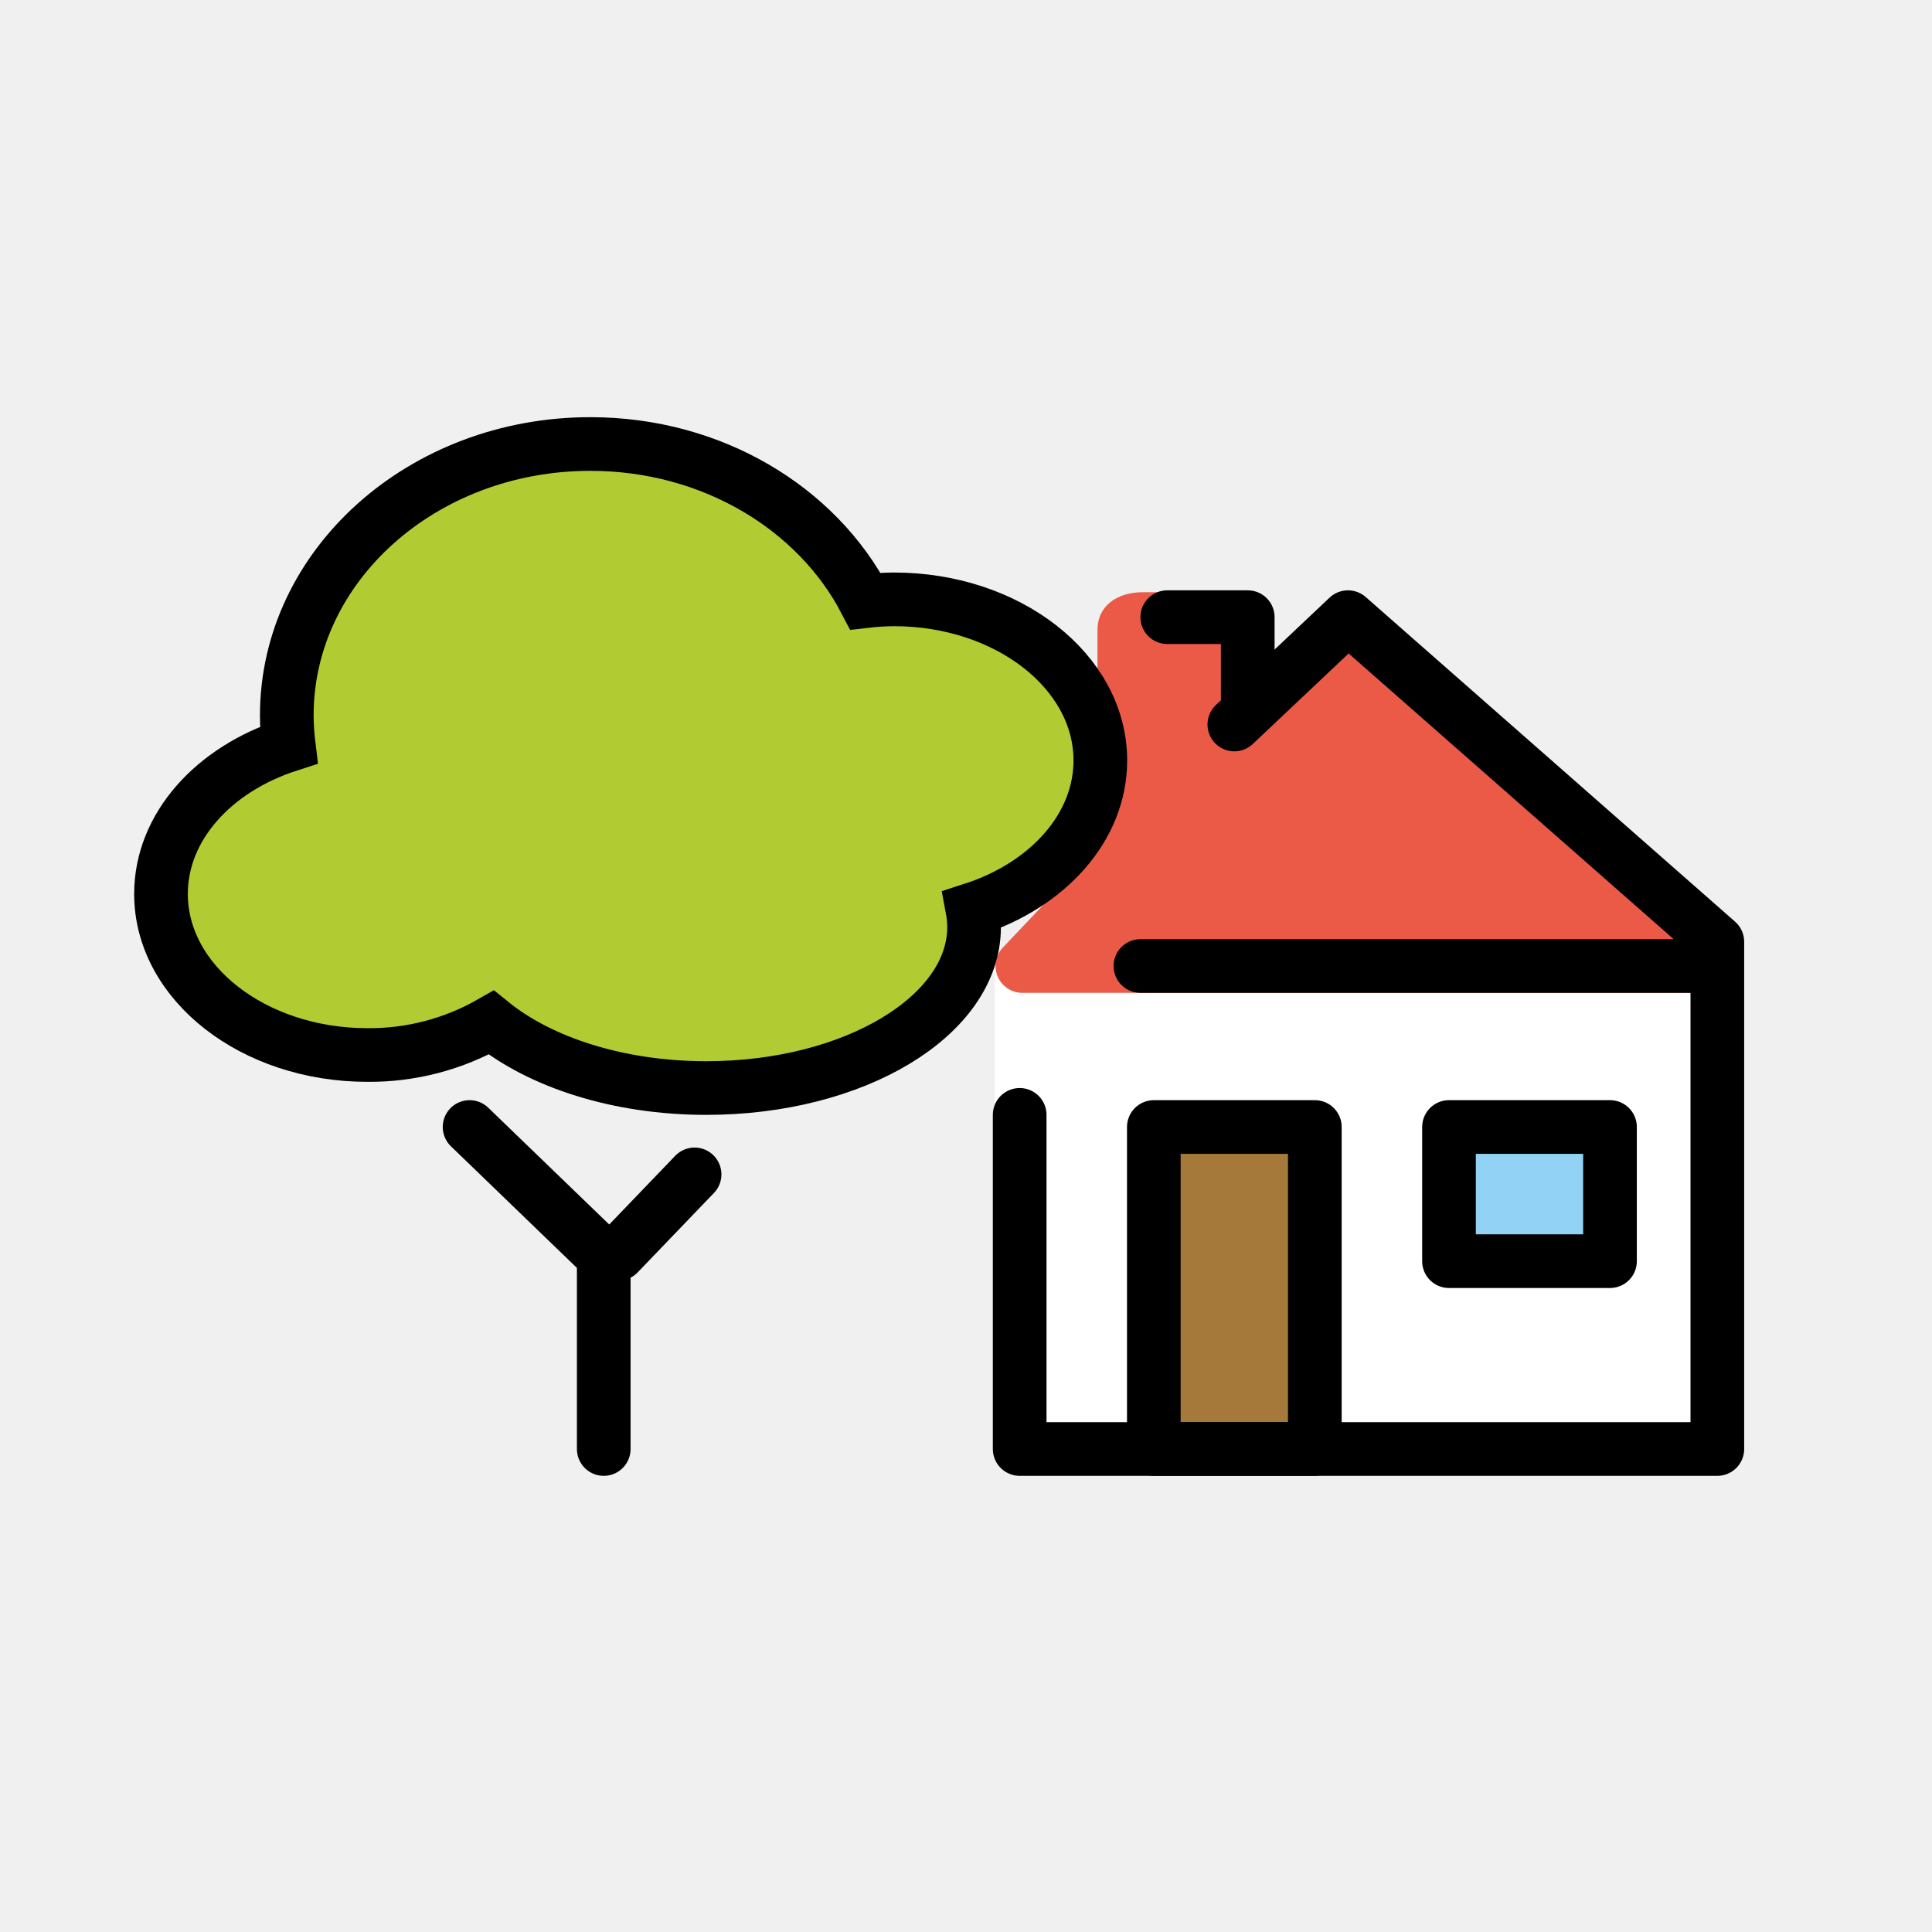
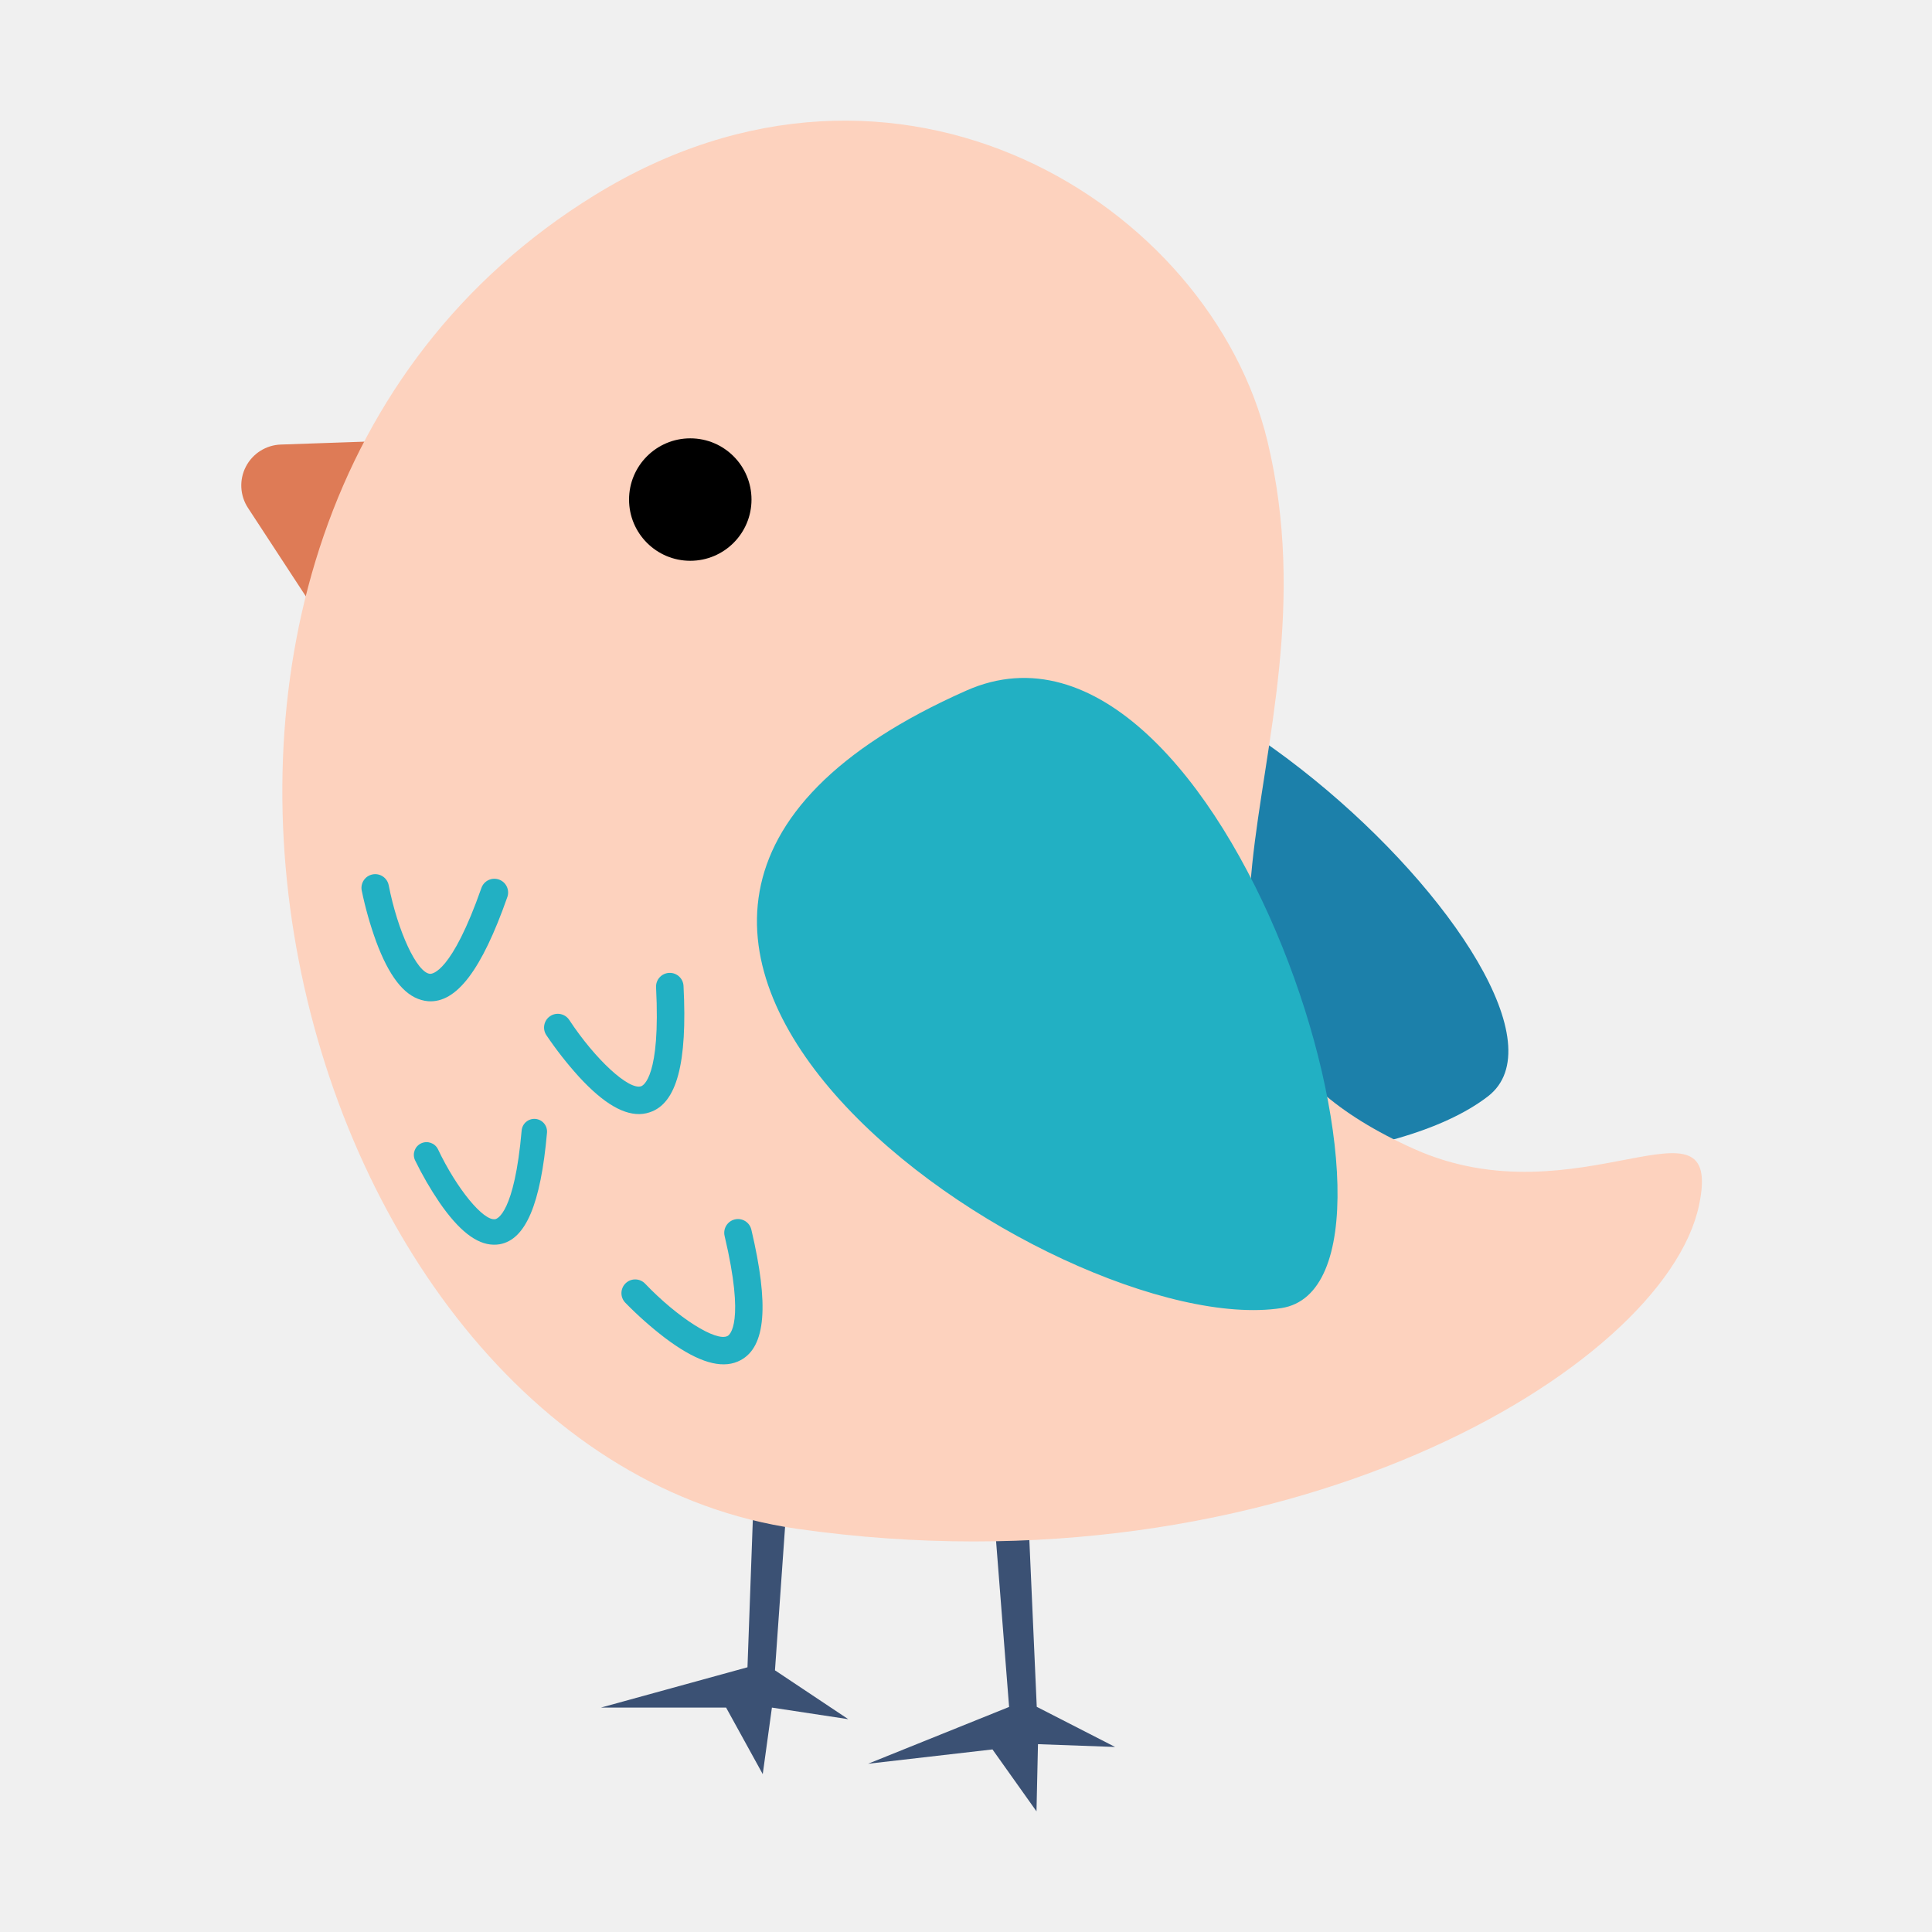
- <svg xmlns="http://www.w3.org/2000/svg" id="emoji" viewBox="0 0 72 72" version="1.1">
-   <g id="color">
-     <rect x="37.075" y="36.053" width="26.884" height="18.114" fill="#FFFFFF" />
-     <polygon fill="#EA5A47" stroke="#EA5A47" stroke-linecap="round" stroke-linejoin="round" stroke-miterlimit="10" stroke-width="2" points="50.235,23.2 38.1,36 63.5,36" />
-     <path fill="#EA5A47" d="M47.3,26l-6.4,6.059v-8.573c0-0.931,0.755-1.416,1.686-1.416h3.028 c0.931,0,1.686,0.485,1.686,1.416C47.3,23.486,47.3,26,47.3,26z" />
-     <rect x="43" y="42" width="6" height="12" fill="#A57939" />
-     <rect x="54" y="42" width="6" height="5" fill="#92D3F5" />
-     <path fill="#B1CC33" d="M41.006,28.339c0-3.312-3.445-6.003-7.694-6.003c-0.355,0.003-0.71,0.025-1.062,0.066 c-1.8-3.455-5.707-5.855-10.25-5.855c-6.248,0-11.312,4.529-11.312,10.114c0.001,0.369,0.025,0.738,0.07,1.104 C7.966,28.666,6,30.81,6,33.314c0,3.312,3.445,6.003,7.694,6.003c1.615,0.014,3.206-0.402,4.614-1.207 c1.818,1.477,4.726,2.438,8.015,2.438c5.511,0,9.978-2.688,9.978-6.003c-0.001-0.219-0.021-0.438-0.061-0.653 C39.036,32.99,41.006,30.845,41.006,28.339z" />
-   </g>
-   <g id="hair" />
-   <g id="skin" />
-   <g id="skin-shadow" />
-   <g id="line">
-     <polyline fill="none" stroke="#000000" stroke-linecap="round" stroke-linejoin="round" stroke-miterlimit="10" stroke-width="2" points="46,27 50.235,23 64,35.098 64,54 38,54 38,41.548" />
-     <rect x="43" y="42" width="6" height="12" fill="none" stroke="#000000" stroke-linecap="round" stroke-linejoin="round" stroke-miterlimit="10" stroke-width="2" />
-     <rect x="54" y="42" width="6" height="5" fill="none" stroke="#000000" stroke-linecap="round" stroke-linejoin="round" stroke-miterlimit="10" stroke-width="2" />
-     <polyline fill="none" stroke="#000000" stroke-linecap="round" stroke-linejoin="round" stroke-miterlimit="10" stroke-width="2" points="43.5,23 46.5,23 46.5,26" />
-     <path fill="none" stroke="#000000" stroke-miterlimit="10" stroke-width="2" d="M31.245,39.34" />
-     <polyline fill="none" stroke="#000000" stroke-linecap="round" stroke-linejoin="round" stroke-width="2" points="22.5,54 22.5,46.827 17.5,42" />
-     <line x1="23.041" x2="25.885" y1="46.727" y2="43.766" fill="none" stroke="#000000" stroke-linecap="round" stroke-linejoin="round" stroke-width="2" />
-     <path fill="none" stroke="#000000" stroke-linecap="round" stroke-miterlimit="10" stroke-width="2" d="M41.006,28.339 c0-3.312-3.445-6.003-7.694-6.003c-0.355,0.003-0.71,0.025-1.062,0.066c-1.8-3.455-5.707-5.855-10.25-5.855 c-6.248,0-11.312,4.529-11.312,10.114c0.001,0.369,0.025,0.738,0.07,1.104C7.966,28.666,6,30.81,6,33.314 c0,3.312,3.445,6.003,7.694,6.003c1.615,0.014,3.206-0.402,4.614-1.207c1.818,1.477,4.726,2.438,8.015,2.438 c5.511,0,9.978-2.688,9.978-6.003c-0.001-0.219-0.021-0.438-0.061-0.653 C39.036,32.99,41.006,30.845,41.006,28.339z" />
-     <line x1="63.5" x2="42.5" y1="36" y2="36" fill="none" stroke="#000000" stroke-linecap="round" stroke-linejoin="round" stroke-miterlimit="10" stroke-width="2" />
-   </g>
+ <svg xmlns="http://www.w3.org/2000/svg" width="800px" height="800px" viewBox="0 0 1024 1024" class="icon" version="1.1">
+   <path d="M484.32 375.24C575.25 255.5 857.87 527.6 788.67 581.07c-94.76 73.21-491.01 39.99-304.35-205.83z" fill="#1C80AA" />
+   <path d="M401.03 749.89l-4.85 133.8-77.69 21.37h66.36l19.42 35.27 4.86-35.27 40.46 6.14-38.84-25.89 8.09-114.91-17.81-20.51zM524.36 771.23l10.48 133.48-74.73 30.11 65.92-7.59 23.33 32.82 0.79-35.6 40.89 1.48-41.54-21.28-5.11-115.08-20.03-18.34z" fill="#3B5174" />
+   <path d="M224.73 264.77l-24 50.19a21.7 21.7 0 0 1-37.73 2.5l-31.57-48.27a21.7 21.7 0 0 1 17.41-33.57l55.61-1.92a21.7 21.7 0 0 1 20.28 31.07z" fill="#DE7B56" />
+   <path d="M900.53 638.76c-18.3 86.91-221.86 208.13-478 171.54C150.46 771.44 26 281.88 315 103.56c161.25-99.49 326.71 5 356.8 130.37C713 405.47 583.15 534.58 749.57 609c86.91 38.91 164.43-34.33 150.96 29.76z" fill="#FDD2BE" />
+   <path d="M365.86 264.78m-32.45 0a32.45 32.45 0 1 0 64.9 0 32.45 32.45 0 1 0-64.9 0Z" fill="" />
+   <path d="M512.24 366c137.48-60.86 253.34 314 166.92 327.31C560.81 711.56 230 490.92 512.24 366zM223.3 530c-9.34-2.6-17.2-12.8-23.94-31a195 195 0 0 1-7.64-27 7.28 7.28 0 0 1 14.3-2.79c4.79 24.5 15 46.44 21.91 46.93 1.12 0.08 11.43-0.5 27.23-45.51a7.28 7.28 0 1 1 13.74 4.82c-13.61 38.77-27 56.31-42 55.22a18.18 18.18 0 0 1-3.6-0.67zM340.8 590.36c-9.63 1.14-20.77-5.32-33.92-19.63a195 195 0 0 1-17.32-22.11 7.28 7.28 0 0 1 12.17-8c13.73 20.85 31.53 37.27 38.07 35.12 1.07-0.35 10.38-4.8 7.93-52.44a7.28 7.28 0 1 1 14.55-0.75c2.11 41-3.59 62.33-17.95 67a18.18 18.18 0 0 1-3.53 0.81zM261.5 659.71c-9-0.19-18.35-7.55-28.56-22.35a180.41 180.41 0 0 1-13-22.49 6.74 6.74 0 0 1 12.18-5.77c9.9 20.88 24.1 38.21 30.37 37.08 1-0.18 10.13-3.07 14-47a6.74 6.74 0 1 1 13.43 1.18c-3.34 37.87-11.31 56.66-25.07 59.12a16.82 16.82 0 0 1-3.35 0.23zM389.28 722.29c-9.26 2.85-21.38-1.51-36.89-13.22a195 195 0 0 1-21-18.64 7.28 7.28 0 0 1 10.53-10.06c17.25 18.05 37.7 31 43.75 27.71 1-0.54 9.35-6.59-1.61-53a7.28 7.28 0 1 1 14.17-3.35c9.44 40 7.65 62-5.63 69.16a18.18 18.18 0 0 1-3.32 1.4z" fill="#22B0C3" />
</svg>
